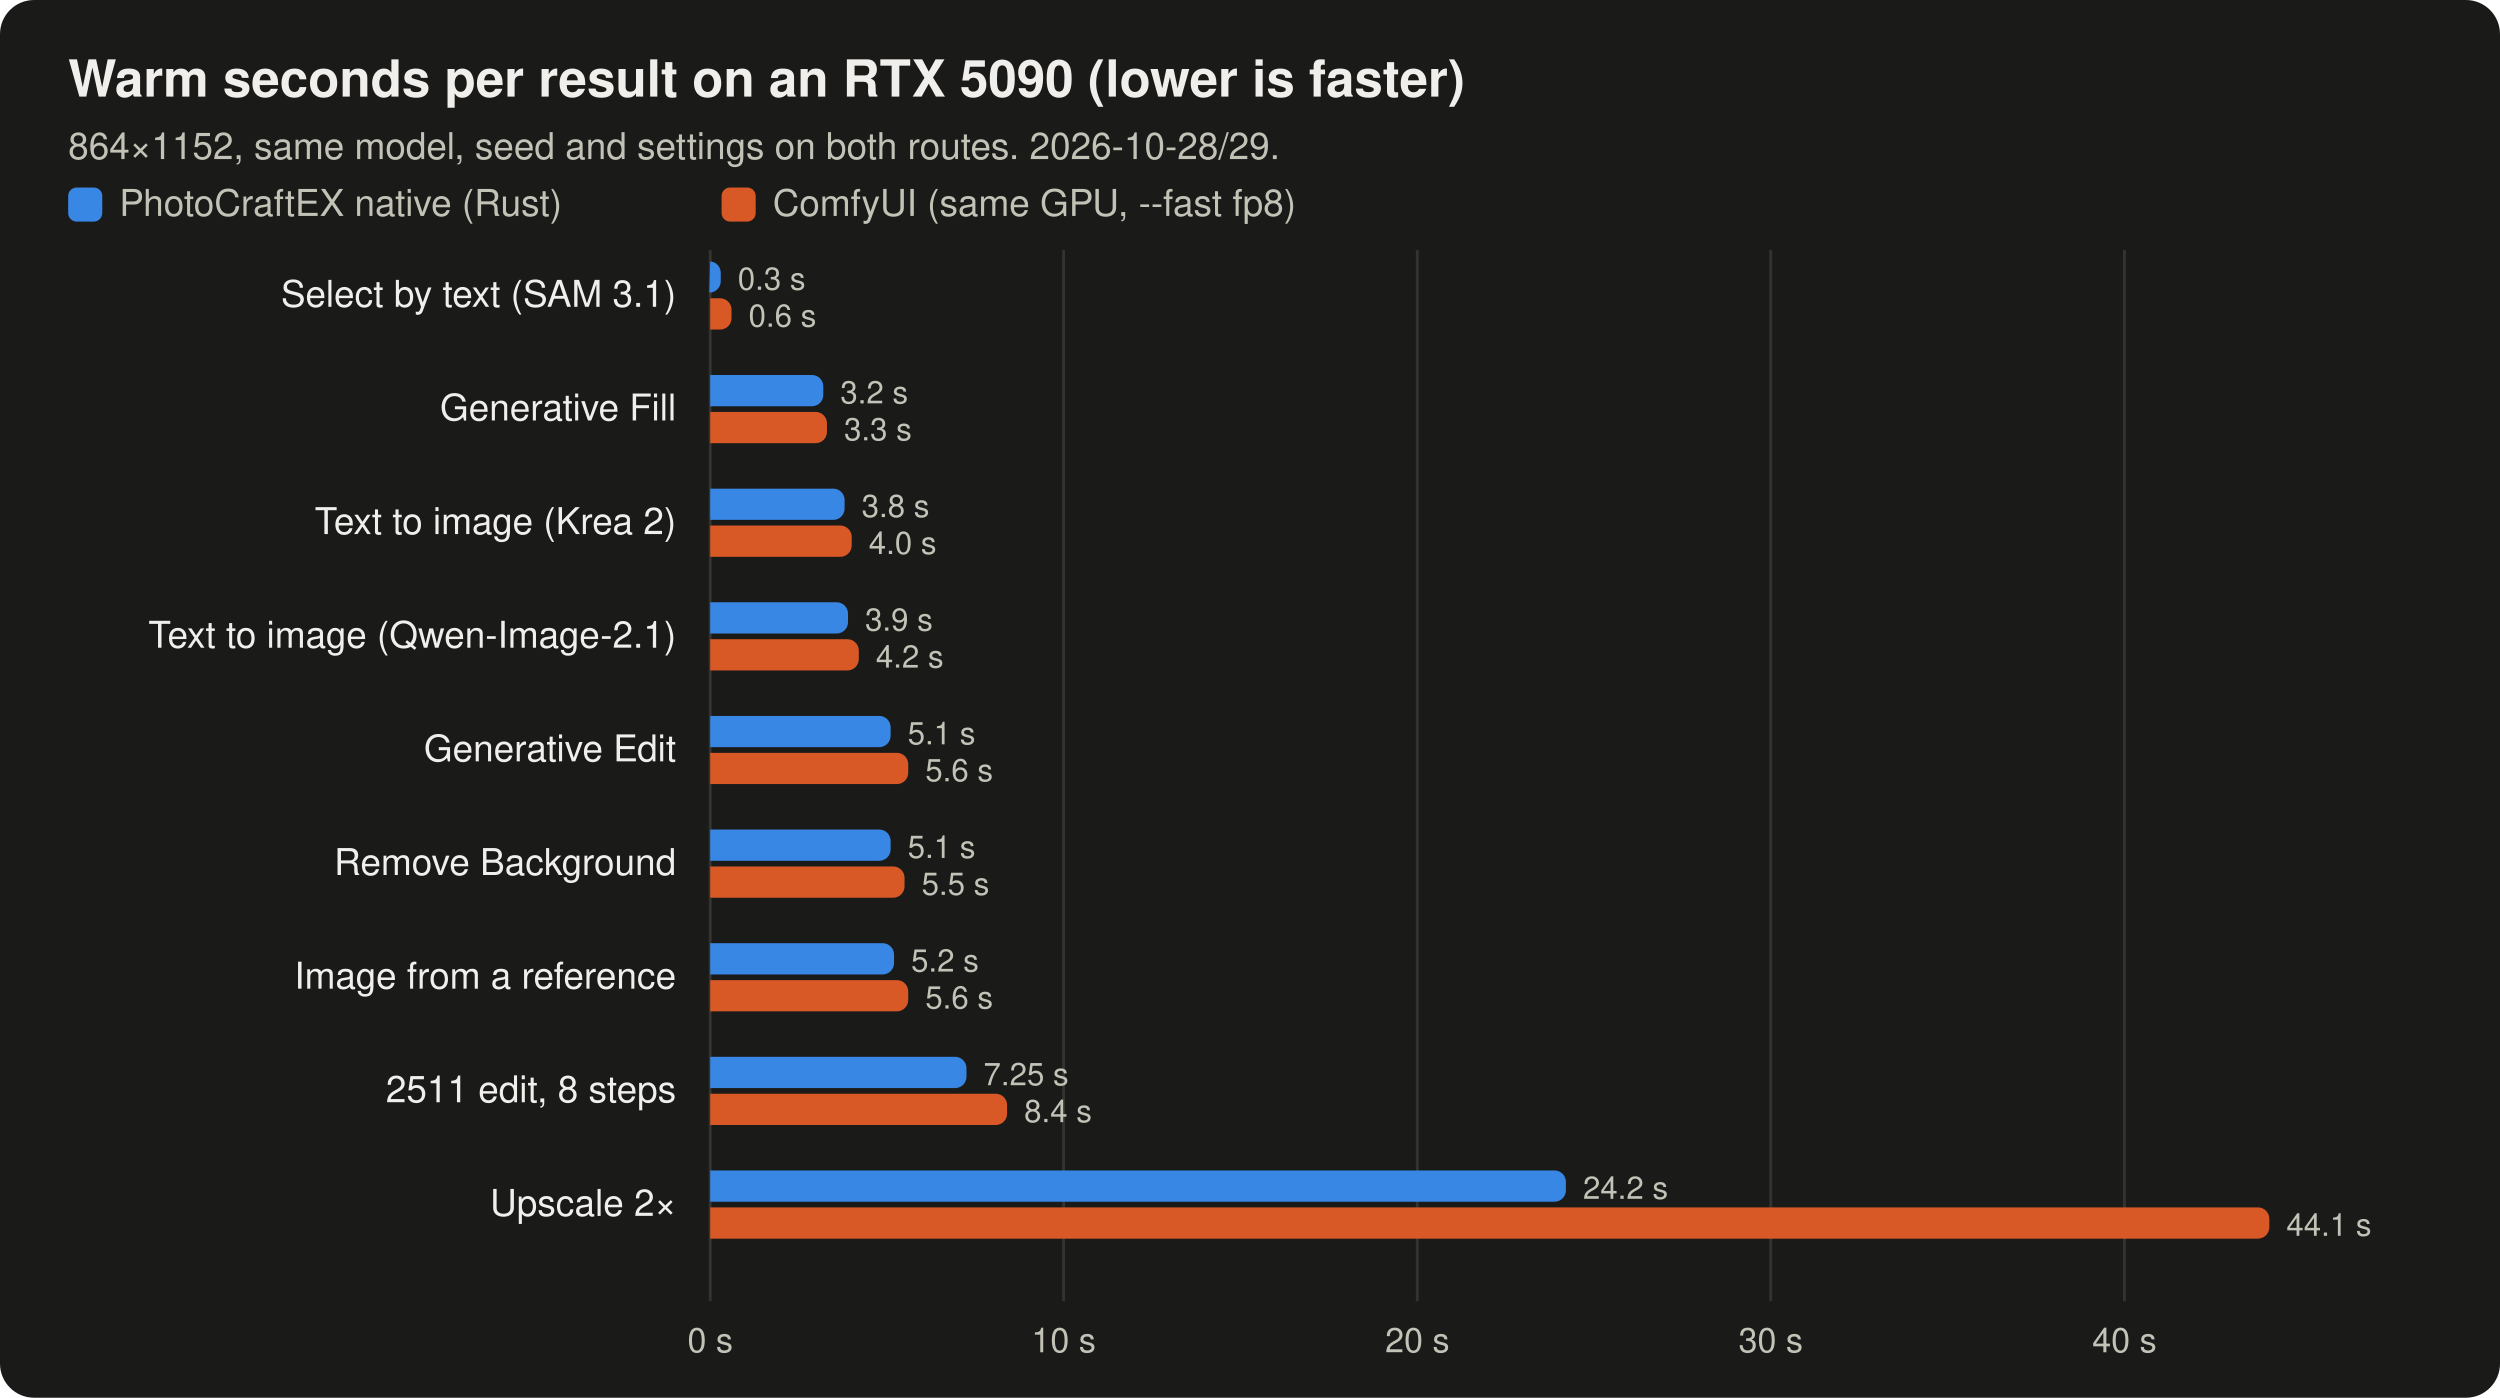
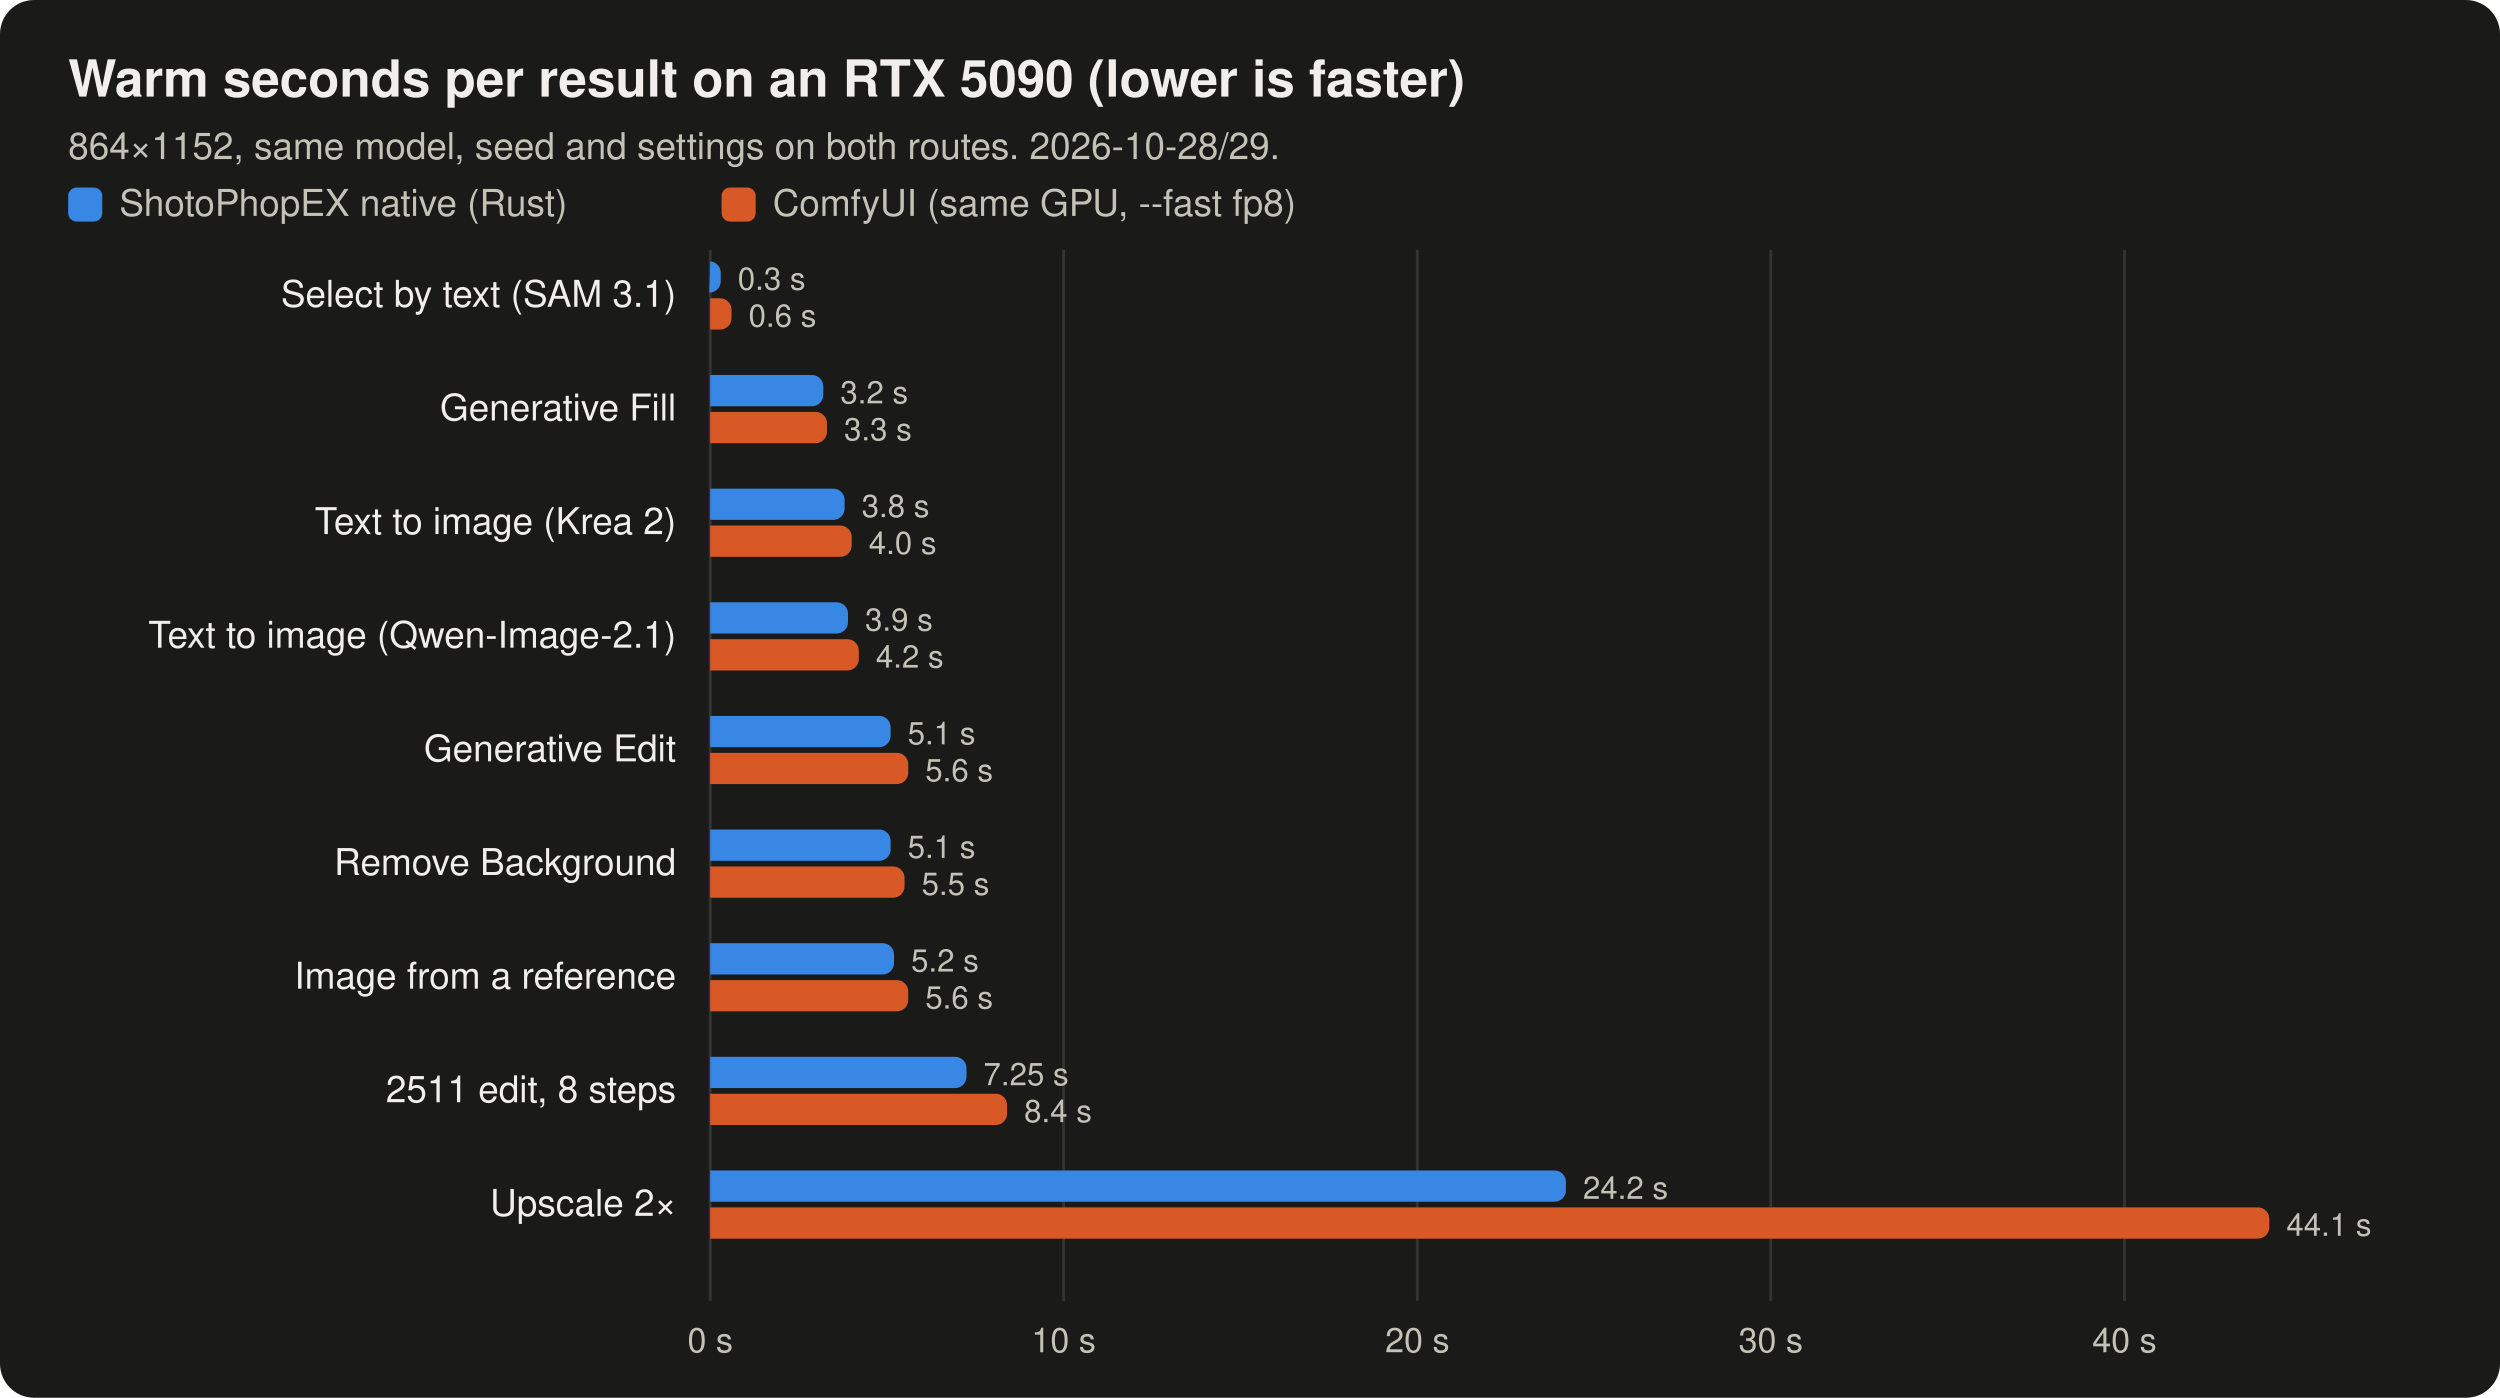
<svg xmlns="http://www.w3.org/2000/svg" viewBox="0 0 880 492" width="880" font-family="-apple-system,Segoe UI,Helvetica,Arial,sans-serif">
  <rect width="880" height="492" rx="12" fill="#1a1a19" />
  <text x="24" y="34" font-size="18" font-weight="600" fill="#f0efec">Warm seconds per result on an RTX 5090 (lower is faster)</text>
  <text x="24" y="56" font-size="13" fill="#c3c2b7">864×1152, same model, seed and settings on both routes. 2026-10-28/29.</text>
  <rect x="24" y="66" width="12" height="12" rx="3" fill="#3987e5" />
-   <text x="42" y="76" font-size="13" fill="#c3c2b7">PhotoCraftEX native (Rust)</text>
+   <text x="42" y="76" font-size="13" fill="#c3c2b7">ShotoPhopEX native (Rust)</text>
  <rect x="254" y="66" width="12" height="12" rx="3" fill="#d95926" />
  <text x="272" y="76" font-size="13" fill="#c3c2b7">ComfyUI (same GPU, --fast fp8)</text>
  <line x1="250.0" y1="88" x2="250.0" y2="458" stroke="#33332f" stroke-width="1" />
  <text x="250.0" y="476" font-size="12" fill="#c3c2b7" text-anchor="middle">0 s</text>
  <line x1="374.4" y1="88" x2="374.4" y2="458" stroke="#33332f" stroke-width="1" />
  <text x="374.4" y="476" font-size="12" fill="#c3c2b7" text-anchor="middle">10 s</text>
  <line x1="498.9" y1="88" x2="498.9" y2="458" stroke="#33332f" stroke-width="1" />
  <text x="498.9" y="476" font-size="12" fill="#c3c2b7" text-anchor="middle">20 s</text>
  <line x1="623.3" y1="88" x2="623.3" y2="458" stroke="#33332f" stroke-width="1" />
  <text x="623.3" y="476" font-size="12" fill="#c3c2b7" text-anchor="middle">30 s</text>
  <line x1="747.8" y1="88" x2="747.8" y2="458" stroke="#33332f" stroke-width="1" />
  <text x="747.8" y="476" font-size="12" fill="#c3c2b7" text-anchor="middle">40 s</text>
  <text x="238" y="108.0" font-size="13" fill="#f0efec" text-anchor="end">Select by text (SAM 3.1)</text>
  <path d="M250,92 h-0.3 a4,4 0 0 1 4,4 v3 a4,4 0 0 1 -4,4 h--0.3 z" fill="#3987e5" />
  <text x="259.7" y="102" font-size="11" fill="#c3c2b7">0.3 s</text>
  <path d="M250,105 h3.5 a4,4 0 0 1 4,4 v3 a4,4 0 0 1 -4,4 h-3.5 z" fill="#d95926" />
  <text x="263.5" y="115" font-size="11" fill="#c3c2b7">0.6 s</text>
  <text x="238" y="148.0" font-size="13" fill="#f0efec" text-anchor="end">Generative Fill</text>
  <path d="M250,132 h35.8 a4,4 0 0 1 4,4 v3 a4,4 0 0 1 -4,4 h-35.8 z" fill="#3987e5" />
  <text x="295.8" y="142" font-size="11" fill="#c3c2b7">3.2 s</text>
  <path d="M250,145 h37.1 a4,4 0 0 1 4,4 v3 a4,4 0 0 1 -4,4 h-37.1 z" fill="#d95926" />
  <text x="297.1" y="155" font-size="11" fill="#c3c2b7">3.3 s</text>
  <text x="238" y="188.0" font-size="13" fill="#f0efec" text-anchor="end">Text to image (Krea 2)</text>
  <path d="M250,172 h43.3 a4,4 0 0 1 4,4 v3 a4,4 0 0 1 -4,4 h-43.3 z" fill="#3987e5" />
  <text x="303.3" y="182" font-size="11" fill="#c3c2b7">3.8 s</text>
  <path d="M250,185 h45.8 a4,4 0 0 1 4,4 v3 a4,4 0 0 1 -4,4 h-45.8 z" fill="#d95926" />
  <text x="305.8" y="195" font-size="11" fill="#c3c2b7">4.0 s</text>
  <text x="238" y="228.0" font-size="13" fill="#f0efec" text-anchor="end">Text to image (Qwen-Image-2.1)</text>
  <path d="M250,212 h44.5 a4,4 0 0 1 4,4 v3 a4,4 0 0 1 -4,4 h-44.5 z" fill="#3987e5" />
  <text x="304.5" y="222" font-size="11" fill="#c3c2b7">3.9 s</text>
  <path d="M250,225 h48.3 a4,4 0 0 1 4,4 v3 a4,4 0 0 1 -4,4 h-48.3 z" fill="#d95926" />
  <text x="308.3" y="235" font-size="11" fill="#c3c2b7">4.2 s</text>
  <text x="238" y="268.0" font-size="13" fill="#f0efec" text-anchor="end">Generative Edit</text>
  <path d="M250,252 h59.5 a4,4 0 0 1 4,4 v3 a4,4 0 0 1 -4,4 h-59.5 z" fill="#3987e5" />
  <text x="319.5" y="262" font-size="11" fill="#c3c2b7">5.1 s</text>
  <path d="M250,265 h65.7 a4,4 0 0 1 4,4 v3 a4,4 0 0 1 -4,4 h-65.7 z" fill="#d95926" />
  <text x="325.7" y="275" font-size="11" fill="#c3c2b7">5.6 s</text>
  <text x="238" y="308.0" font-size="13" fill="#f0efec" text-anchor="end">Remove Background</text>
  <path d="M250,292 h59.5 a4,4 0 0 1 4,4 v3 a4,4 0 0 1 -4,4 h-59.5 z" fill="#3987e5" />
  <text x="319.5" y="302" font-size="11" fill="#c3c2b7">5.1 s</text>
  <path d="M250,305 h64.4 a4,4 0 0 1 4,4 v3 a4,4 0 0 1 -4,4 h-64.4 z" fill="#d95926" />
  <text x="324.4" y="315" font-size="11" fill="#c3c2b7">5.5 s</text>
  <text x="238" y="348.0" font-size="13" fill="#f0efec" text-anchor="end">Image from a reference</text>
  <path d="M250,332 h60.7 a4,4 0 0 1 4,4 v3 a4,4 0 0 1 -4,4 h-60.7 z" fill="#3987e5" />
  <text x="320.7" y="342" font-size="11" fill="#c3c2b7">5.2 s</text>
  <path d="M250,345 h65.7 a4,4 0 0 1 4,4 v3 a4,4 0 0 1 -4,4 h-65.7 z" fill="#d95926" />
  <text x="325.7" y="355" font-size="11" fill="#c3c2b7">5.6 s</text>
  <text x="238" y="388.0" font-size="13" fill="#f0efec" text-anchor="end">2511 edit, 8 steps</text>
  <path d="M250,372 h86.2 a4,4 0 0 1 4,4 v3 a4,4 0 0 1 -4,4 h-86.2 z" fill="#3987e5" />
  <text x="346.2" y="382" font-size="11" fill="#c3c2b7">7.25 s</text>
  <path d="M250,385 h100.5 a4,4 0 0 1 4,4 v3 a4,4 0 0 1 -4,4 h-100.5 z" fill="#d95926" />
  <text x="360.5" y="395" font-size="11" fill="#c3c2b7">8.4 s</text>
  <text x="238" y="428.0" font-size="13" fill="#f0efec" text-anchor="end">Upscale 2×</text>
  <path d="M250,412 h297.2 a4,4 0 0 1 4,4 v3 a4,4 0 0 1 -4,4 h-297.2 z" fill="#3987e5" />
  <text x="557.2" y="422" font-size="11" fill="#c3c2b7">24.2 s</text>
  <path d="M250,425 h544.8 a4,4 0 0 1 4,4 v3 a4,4 0 0 1 -4,4 h-544.8 z" fill="#d95926" />
  <text x="804.8" y="435" font-size="11" fill="#c3c2b7">44.1 s</text>
</svg>
